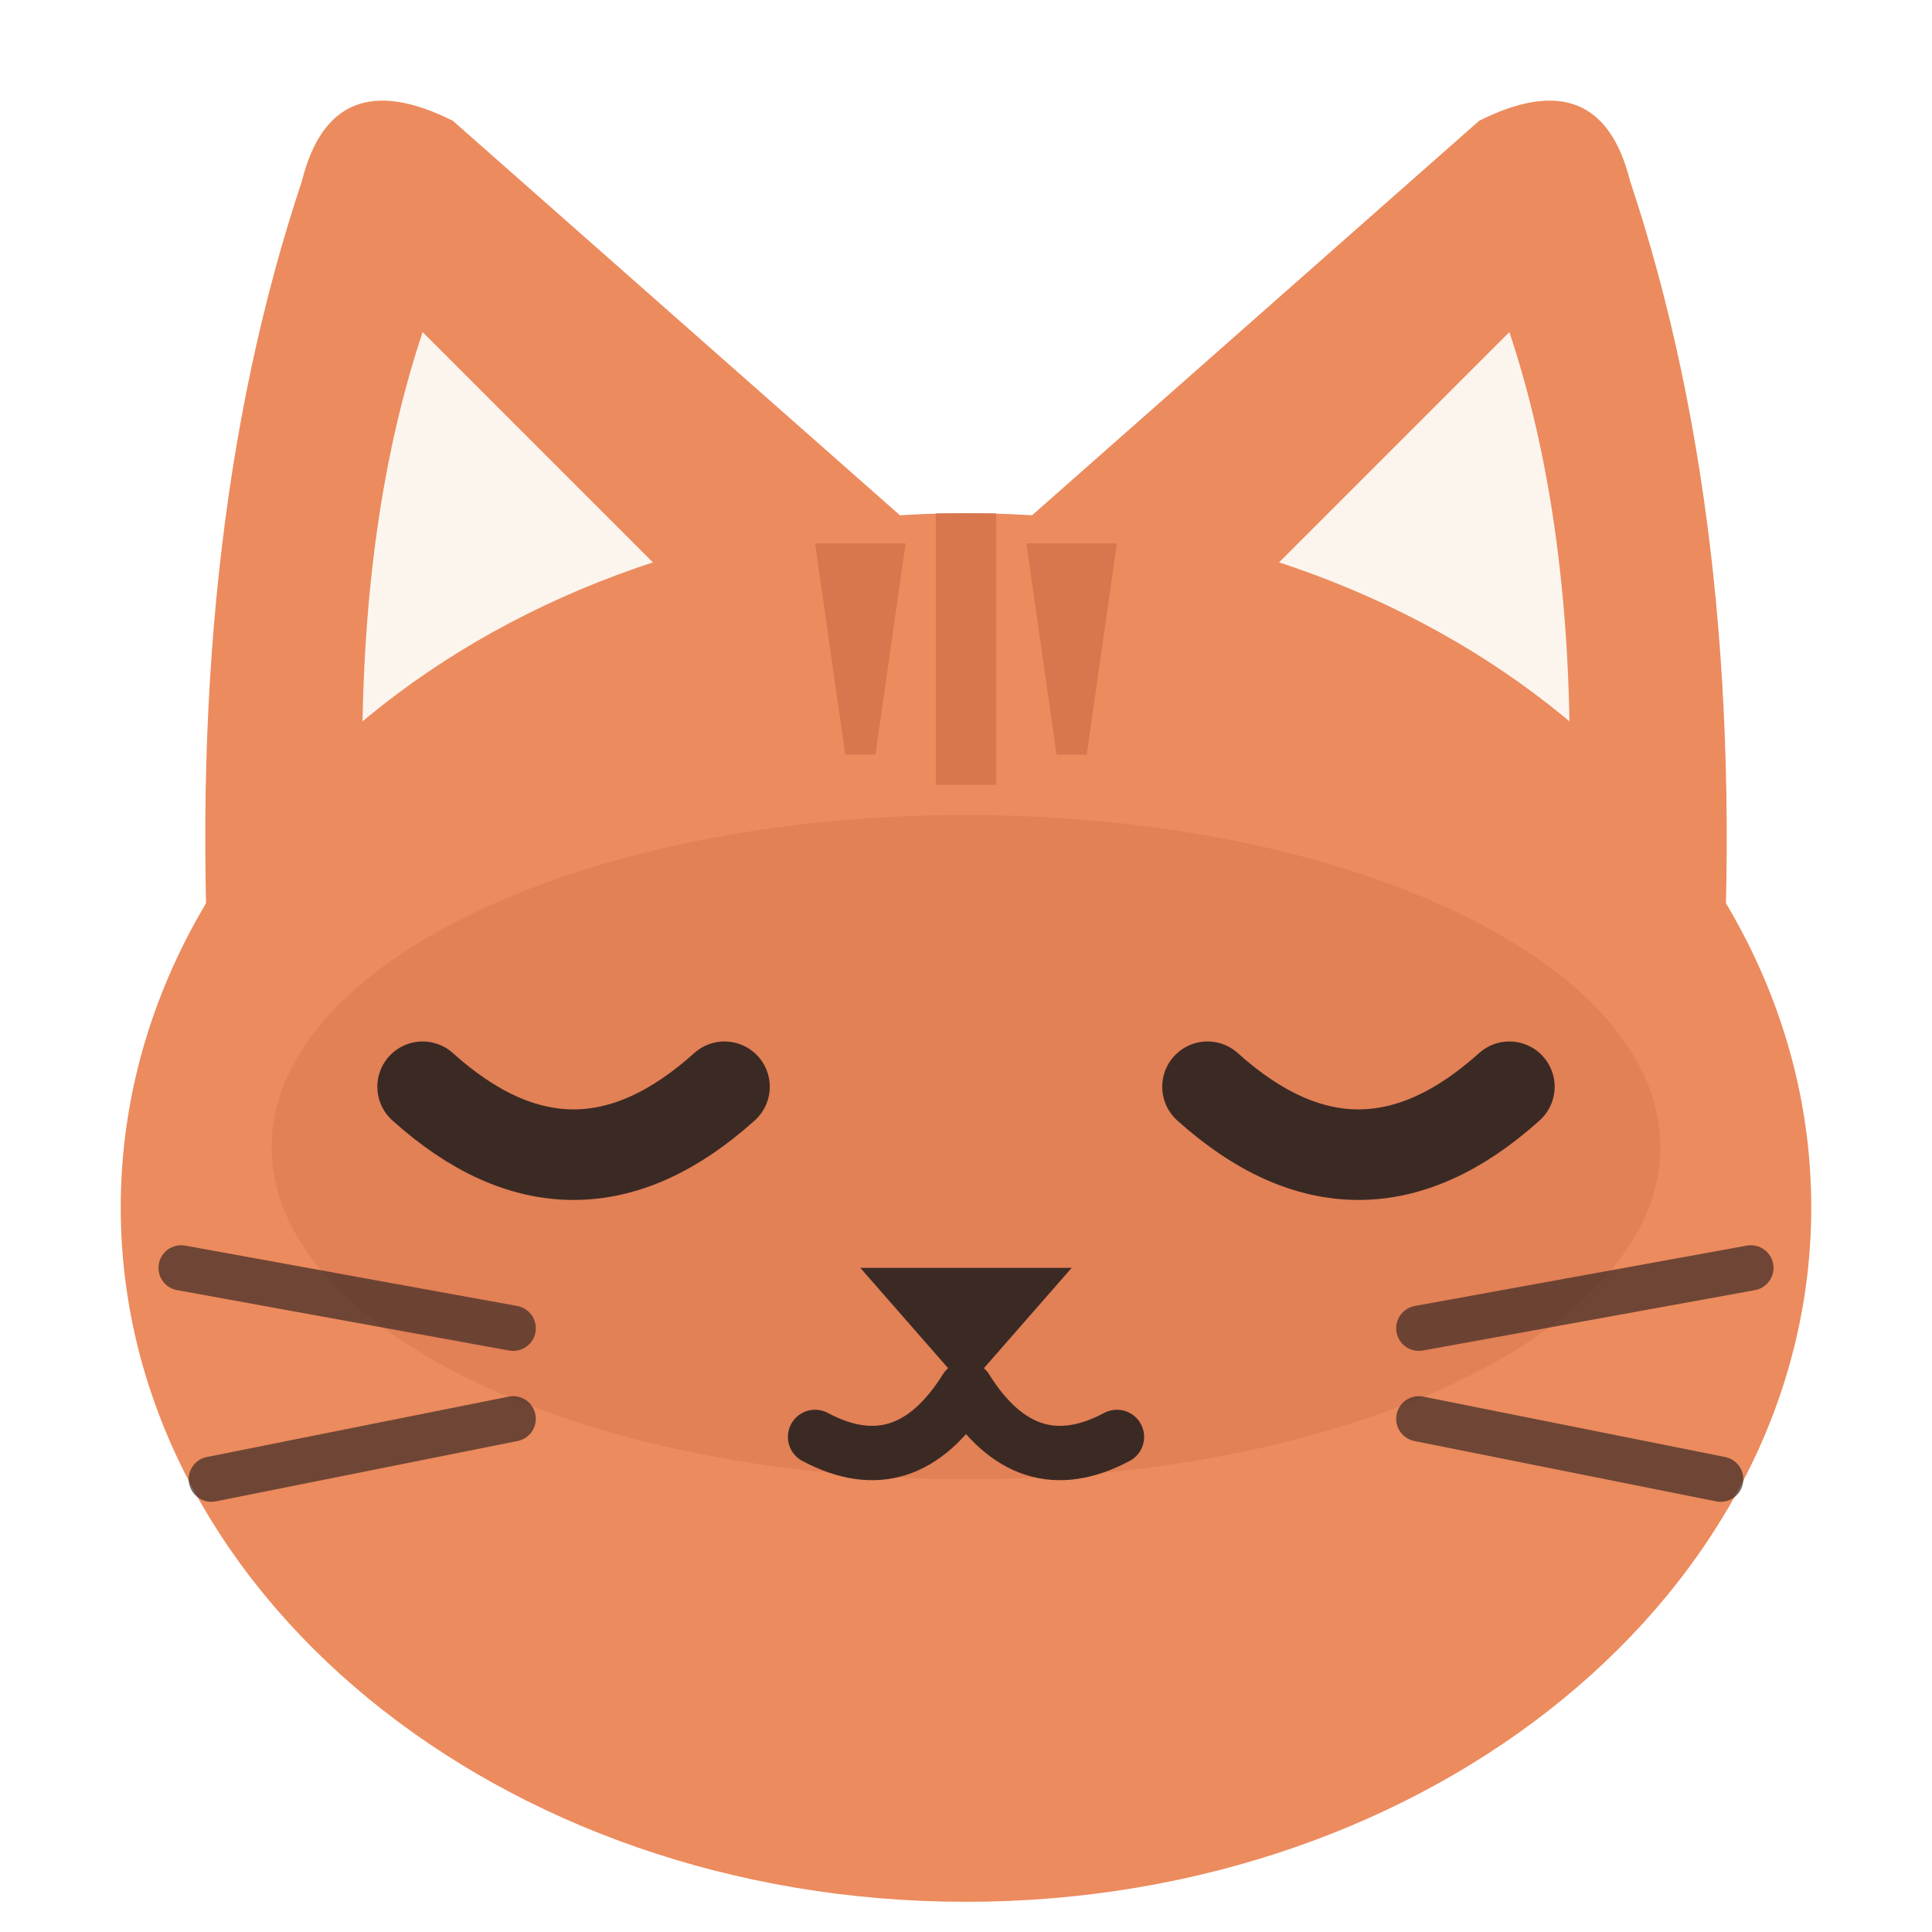
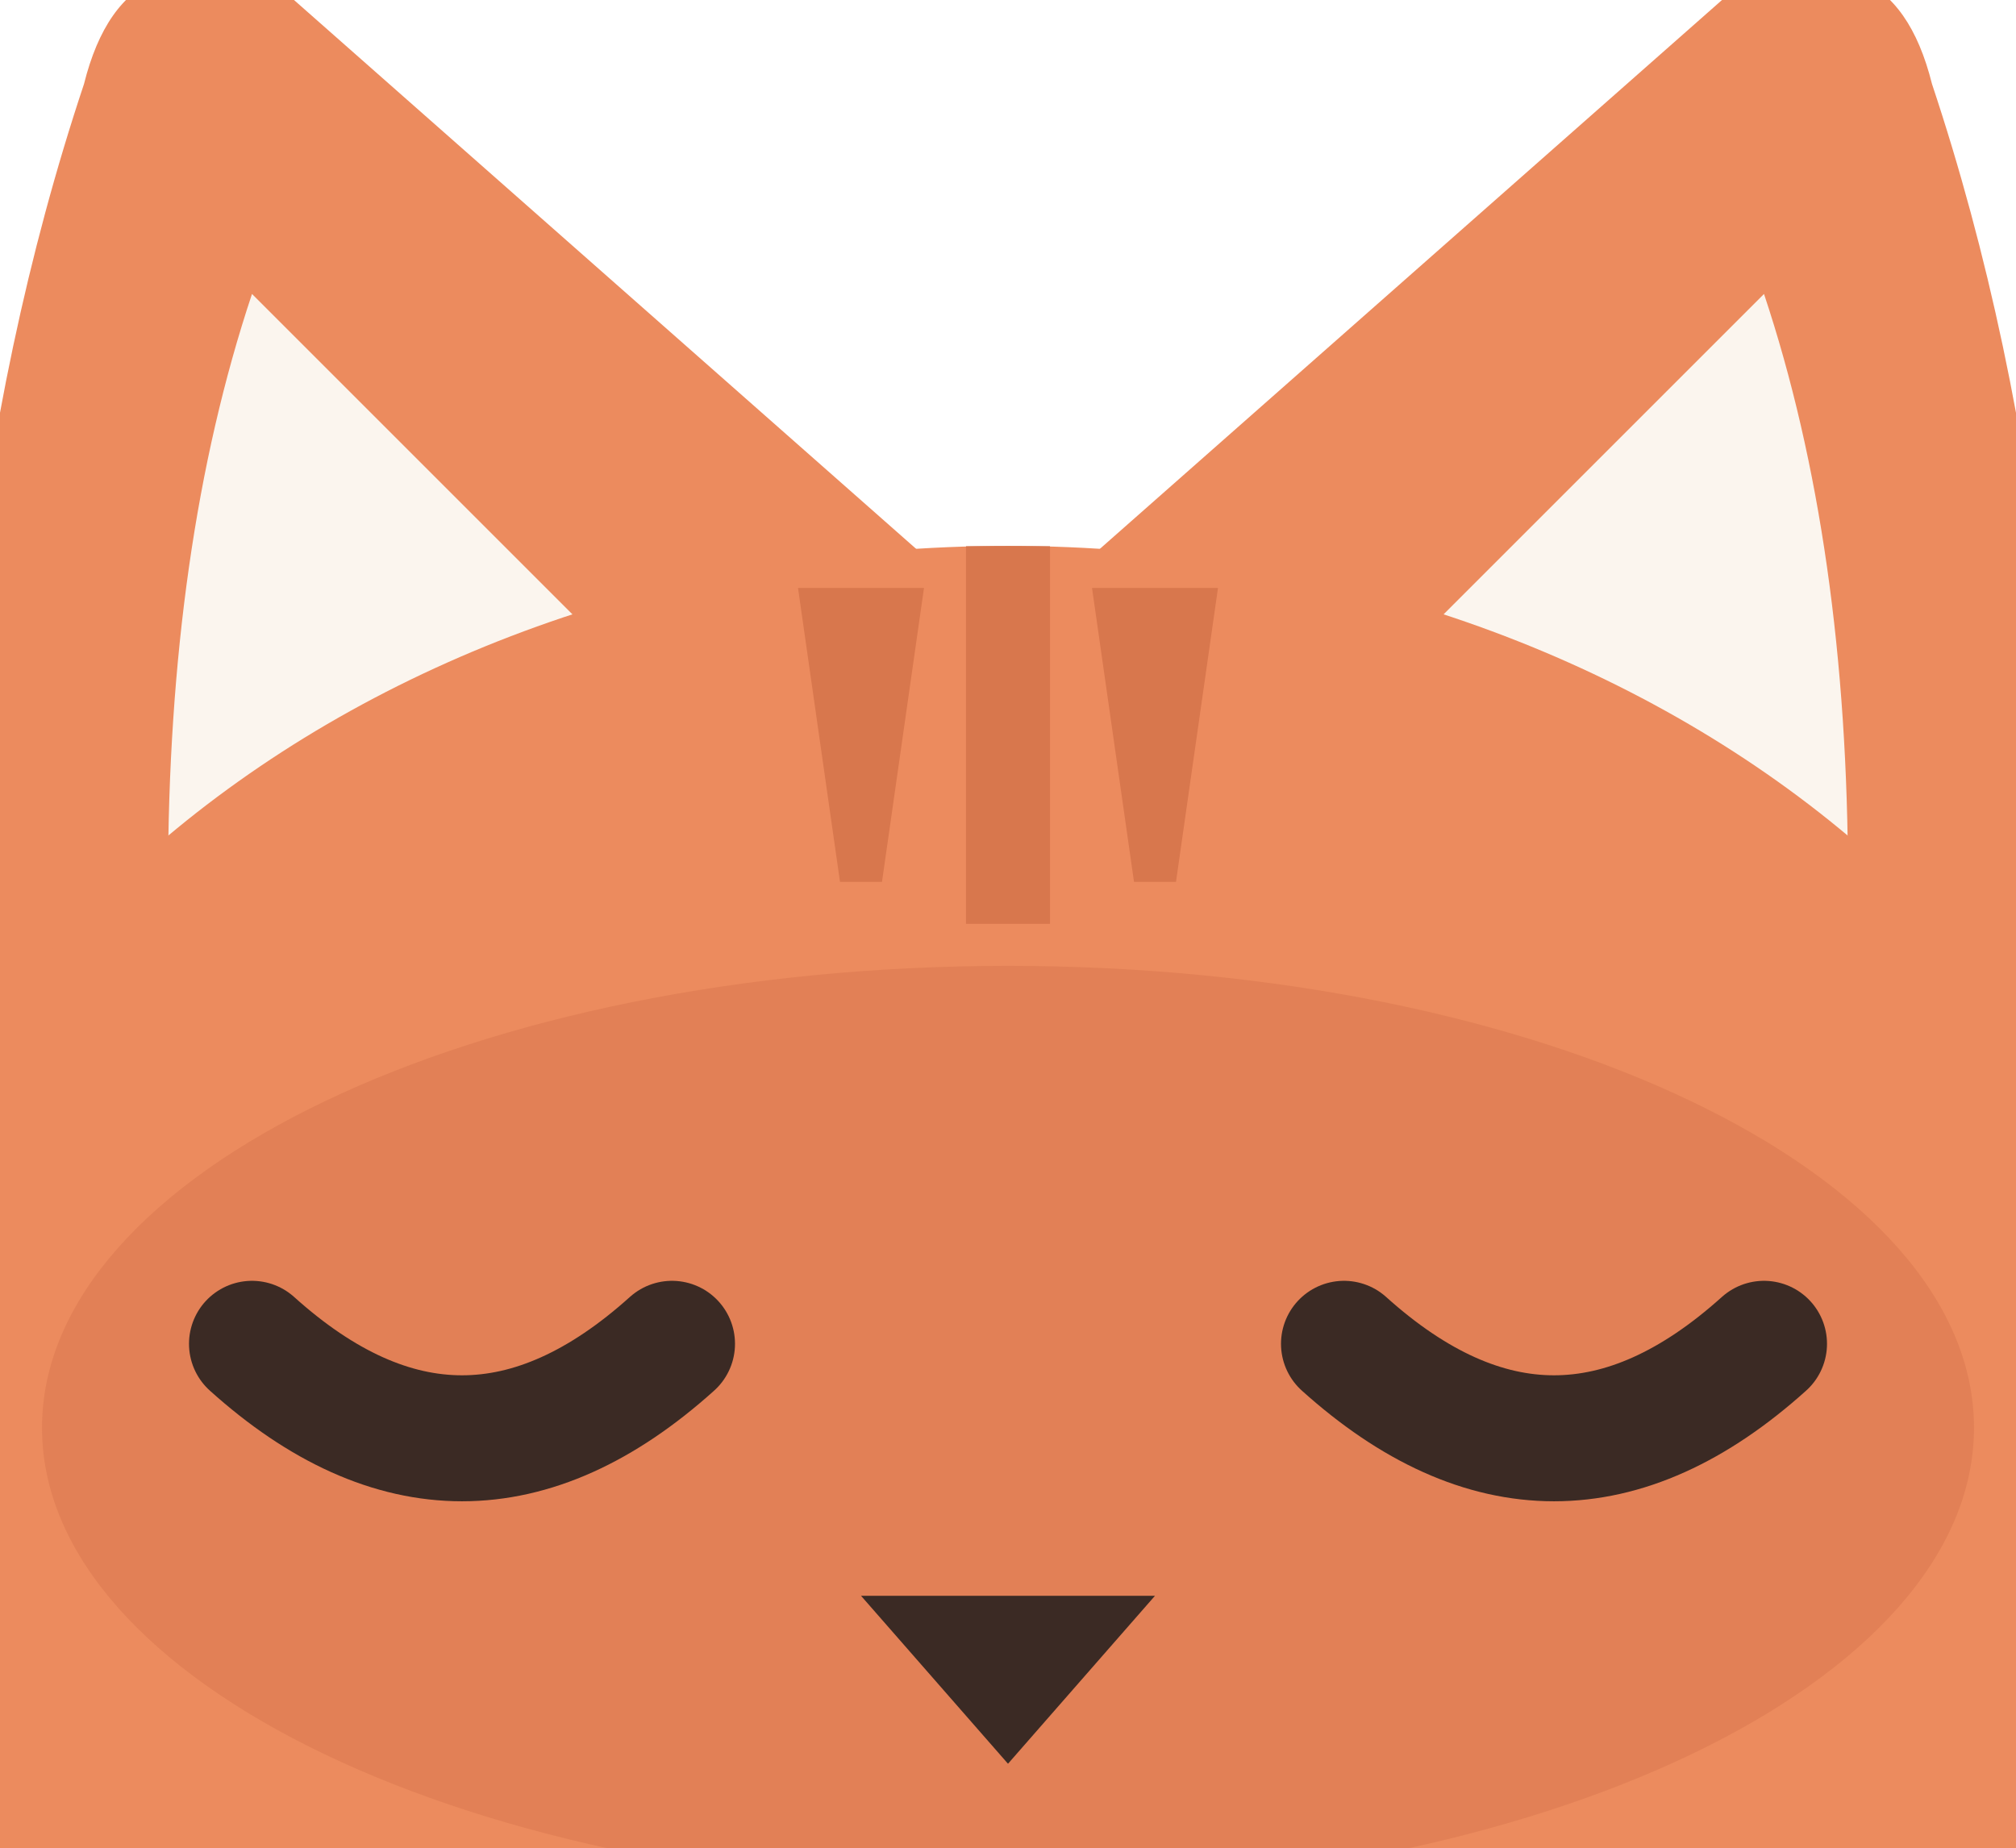
- <svg xmlns="http://www.w3.org/2000/svg" viewBox="0 0 64 64">
+ <svg xmlns="http://www.w3.org/2000/svg" viewBox="8 4 48 44">
  <path d="M7 34Q6 18 10 6q1-4 5-2l17 15z" fill="#ec8b5e" />
  <path d="M57 34Q58 18 54 6q-1-4-5-2L32 19z" fill="#ec8b5e" />
  <path d="M12 25Q12 17 14 11l9 9z" fill="#fbf5ee" />
  <path d="M52 25Q52 17 50 11l-9 9z" fill="#fbf5ee" />
  <ellipse cx="32" cy="40" rx="28" ry="23" fill="#ec8b5e" />
  <g fill="#c9663f" opacity=".55">
    <path d="M27 18h3l-1 7h-1z" />
    <path d="M31 17h2v9h-2z" />
    <path d="M34 18h3l-1 7h-1z" />
  </g>
  <ellipse cx="32" cy="38" rx="23" ry="11" fill="#c9663f" opacity=".28" />
  <path d="M14 36q5 4.5 10 0M40 36q5 4.5 10 0" stroke="#3b2a24" stroke-width="3" stroke-linecap="round" fill="none" />
  <path d="M28.5 42h7L32 46z" fill="#3b2a24" />
-   <path d="M32 46q-2 3.2-5 1.6M32 46q2 3.2 5 1.6" stroke="#3b2a24" stroke-width="1.8" stroke-linecap="round" fill="none" />
-   <path d="M17 44 6 42M17 47 7 49M47 44l11-2M47 47l10 2" stroke="#3b2a24" stroke-width="1.5" stroke-linecap="round" opacity=".7" />
</svg>
